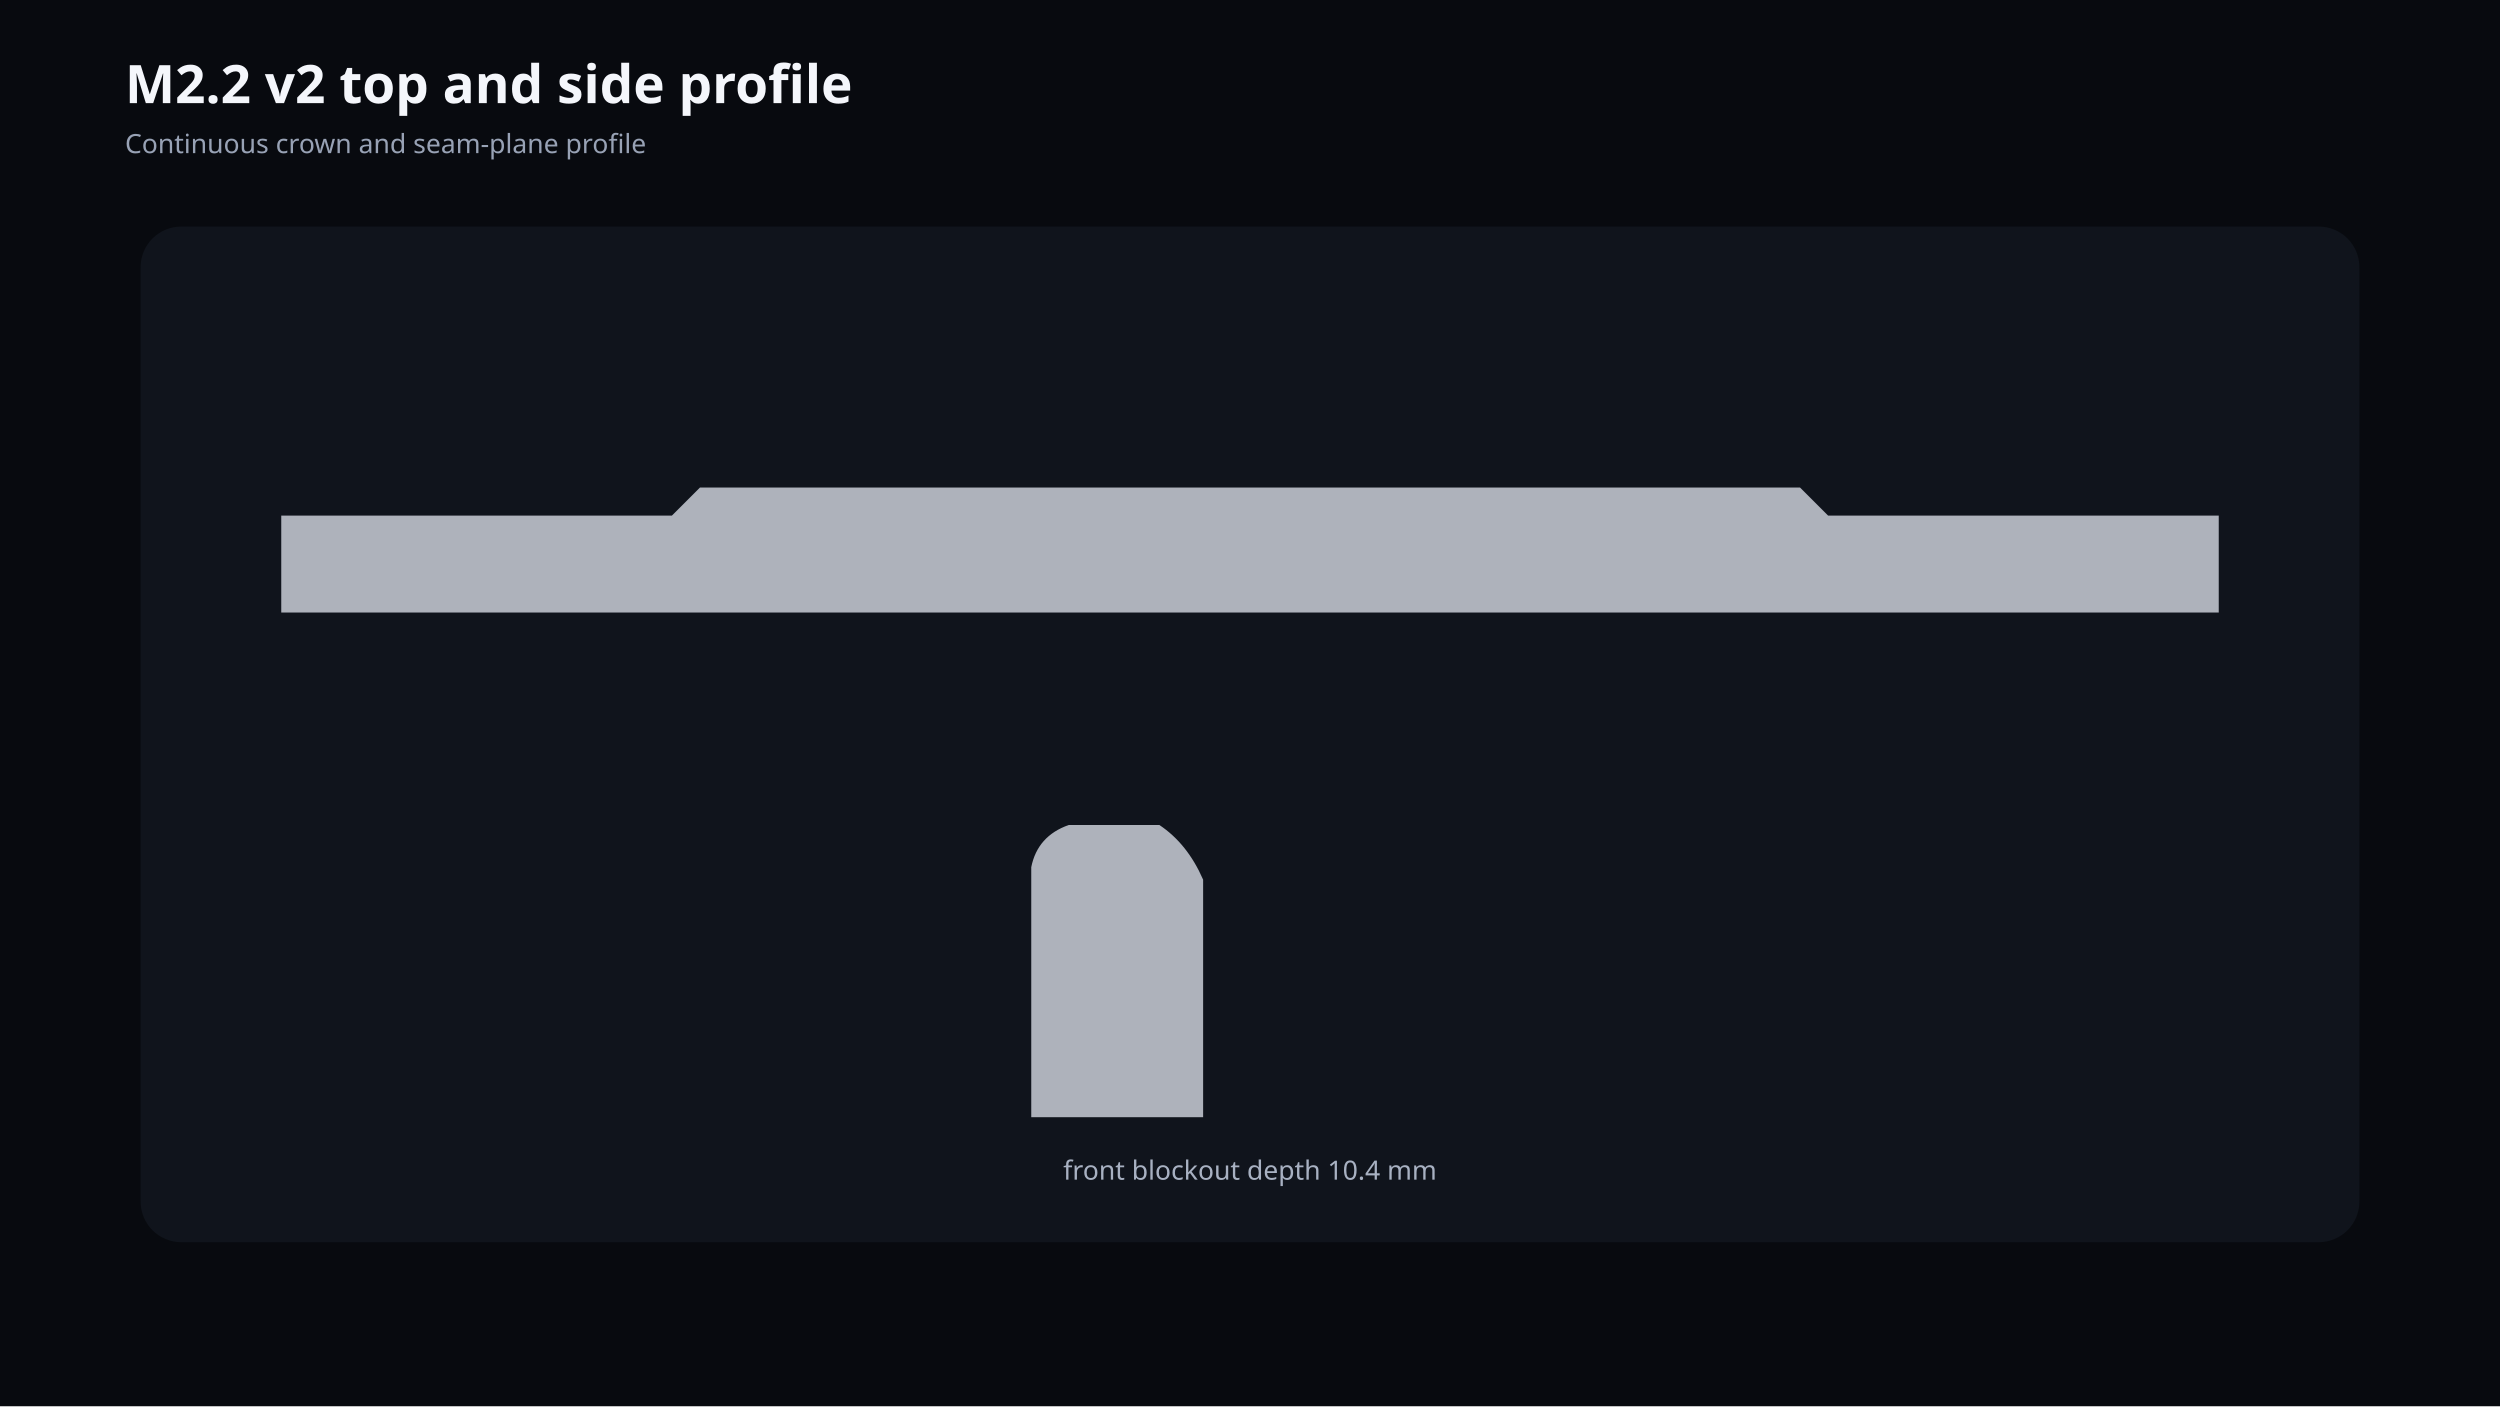
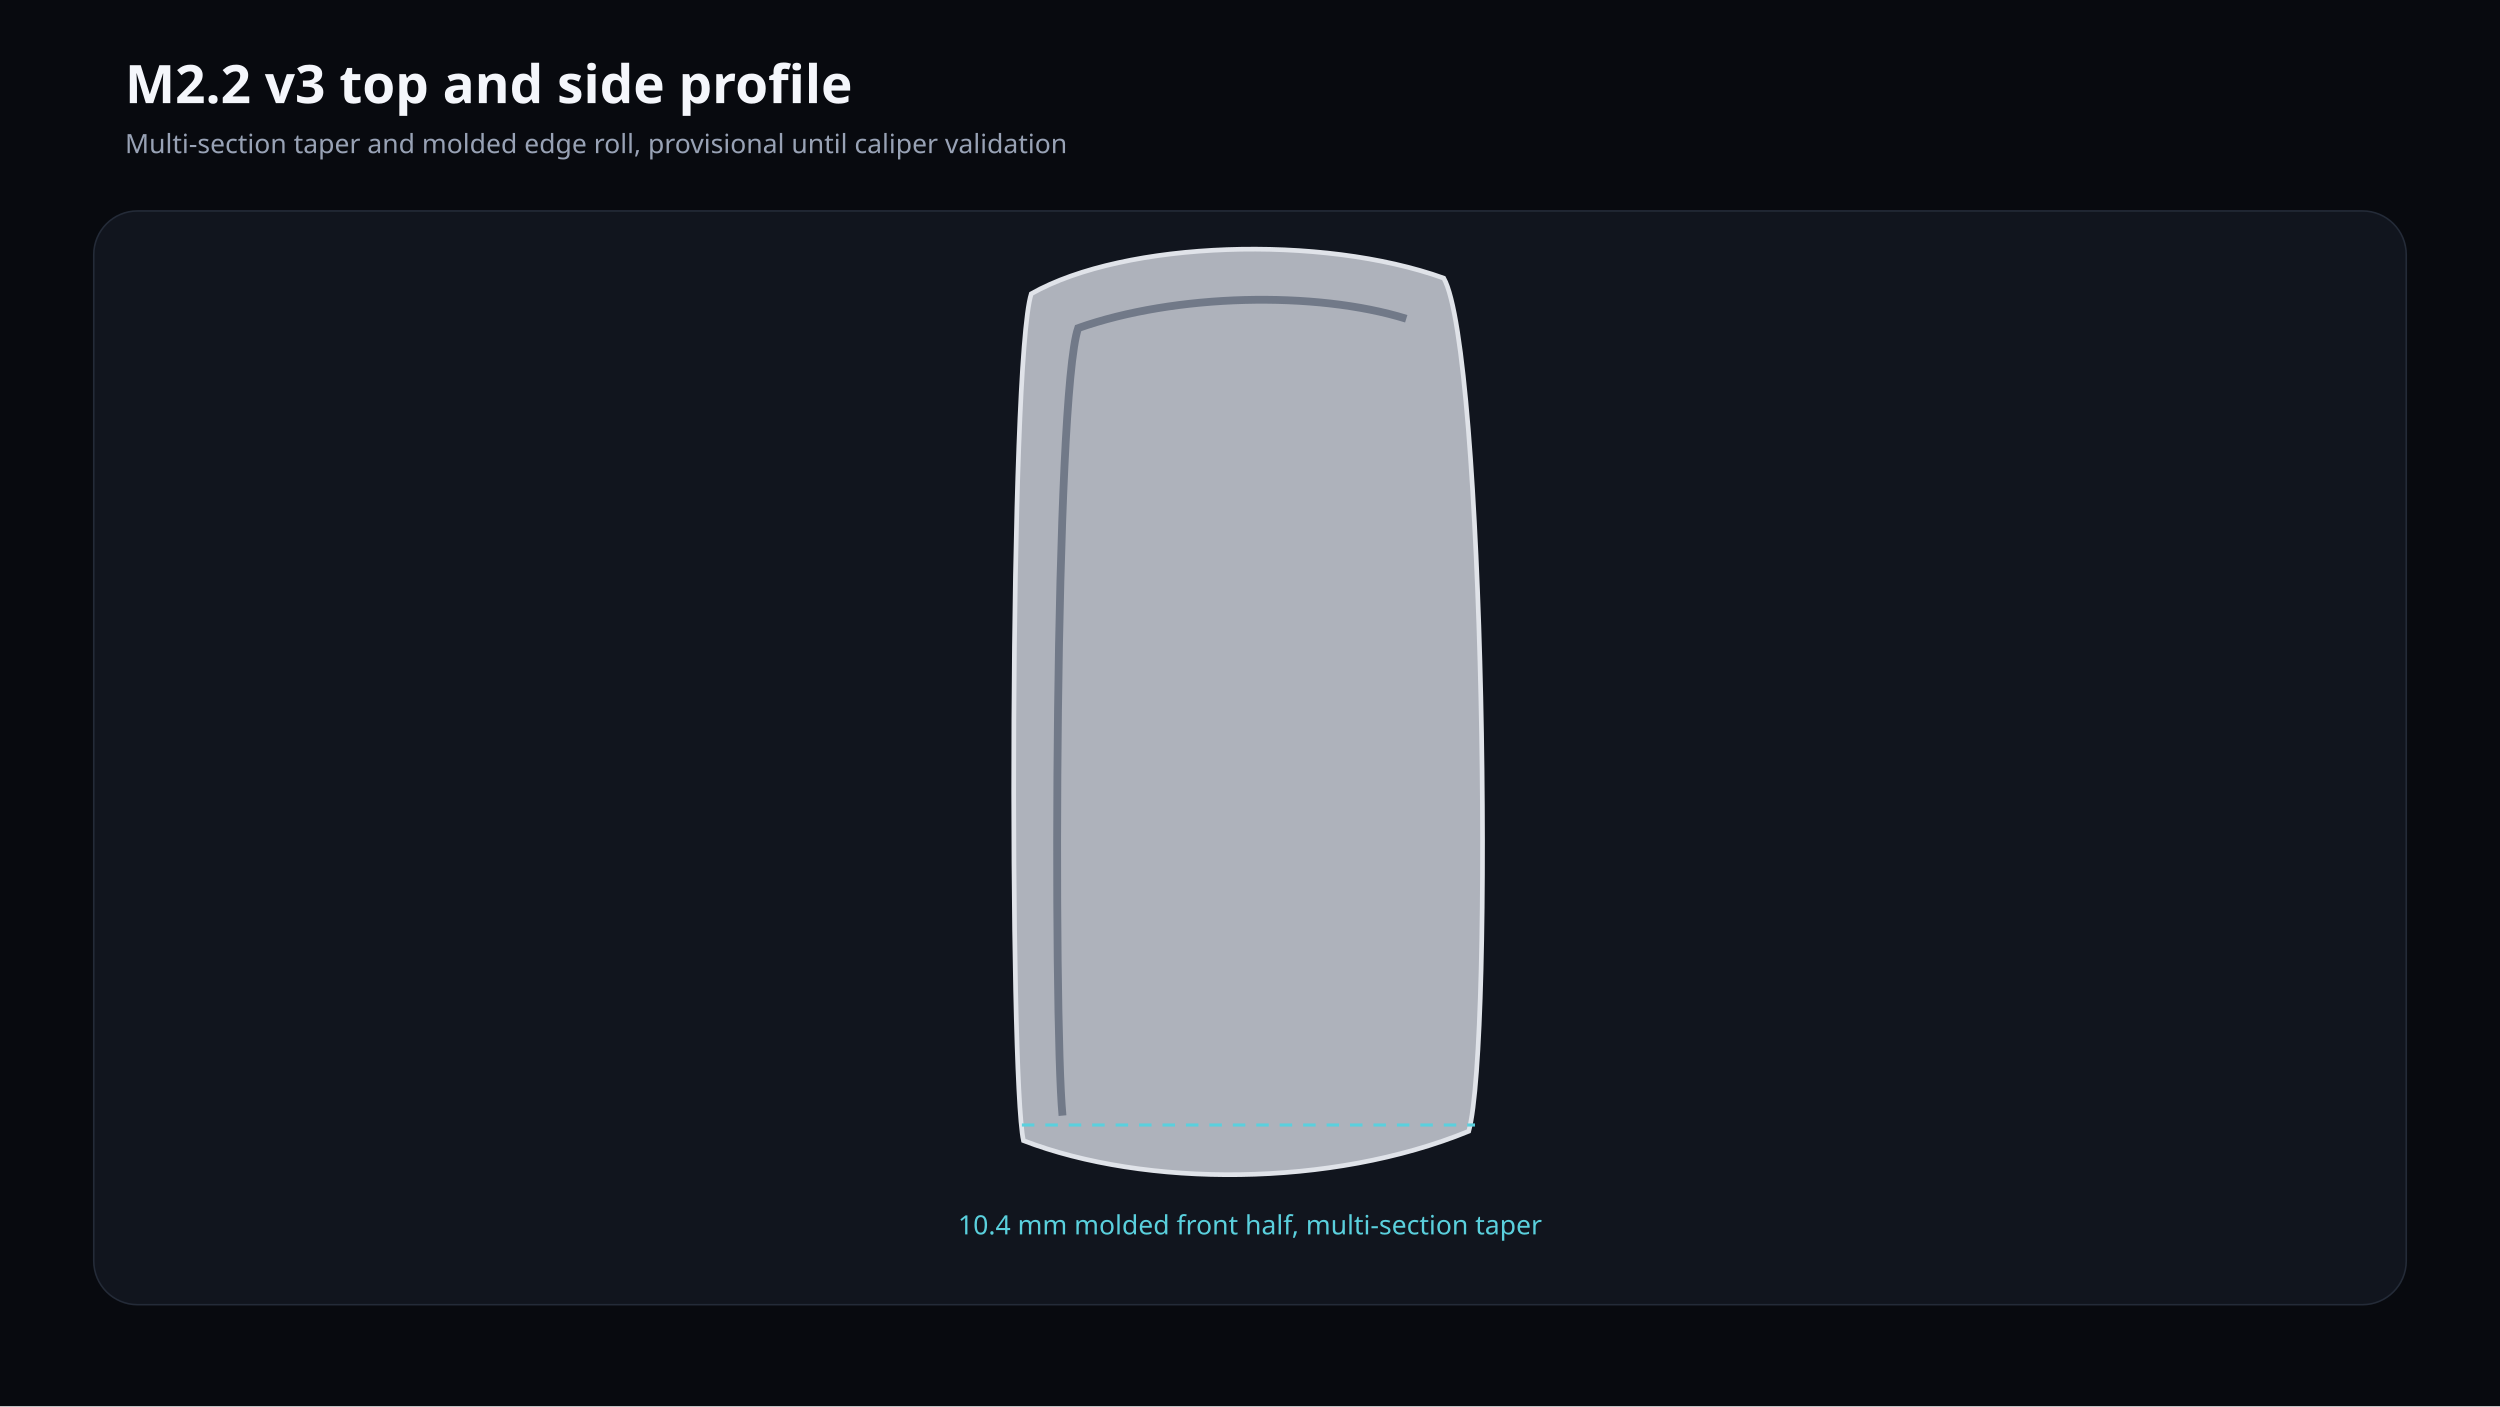
<svg xmlns="http://www.w3.org/2000/svg" width="1600" height="900" viewBox="0 0 1600 900">
  <rect width="100%" height="100%" fill="#080a0f" />
-   <text x="80" y="66" fill="#f4f6fb" font-family="system-ui" font-size="34" font-weight="700">M2.2 v2 top and side profile</text>
-   <text x="80" y="98" fill="#98a2b5" font-family="system-ui" font-size="17">Continuous crown and seam-plane profile</text>
-   <rect x="90" y="145" width="1420" height="650" rx="26" fill="#10141c" />
-   <path d="M180 330H430L448 312H1152L1170 330H1420V392H180Z" fill="#aeb2bb" />
-   <path d="M660 715V555Q664 535 684 528H742Q760 540 770 563V715Z" fill="#aeb2bb" />
-   <text x="800" y="755" text-anchor="middle" fill="#a8b1c2" font-family="system-ui" font-size="17">front blockout depth 10.4 mm</text>
+   <text x="80" y="66" fill="#f4f6fb" font-family="system-ui" font-size="34" font-weight="700">M2.2 v3 top and side profile</text>
+   <text x="80" y="98" fill="#98a2b5" font-family="system-ui" font-size="17">Multi-section taper and molded edge roll, provisional until caliper validation</text>
+   <rect x="60" y="135" width="1480" height="700" rx="28" fill="#11151e" stroke="#242b38" />
+   <path d="M 655 730 C 646 690 646 232 660 188 C 720 154 846 150 924 178 C 950 224 956 666 940 724 C 852 760 733 760 655 730 Z" fill="#aeb2bb" stroke="#e0e3e9" stroke-width="3" />
+   <path d="M 680 714 C 674 650 675 254 690 210 C 752 188 842 186 900 204" fill="none" stroke="#717988" stroke-width="5" />
+   <line x1="654" y1="720" x2="944" y2="720" stroke="#5ad0dd" stroke-width="2" stroke-dasharray="8 7" />
+   <text x="800" y="790" text-anchor="middle" fill="#5ad0dd" font-family="system-ui" font-size="17">10.4 mm molded front half, multi-section taper</text>
</svg>
